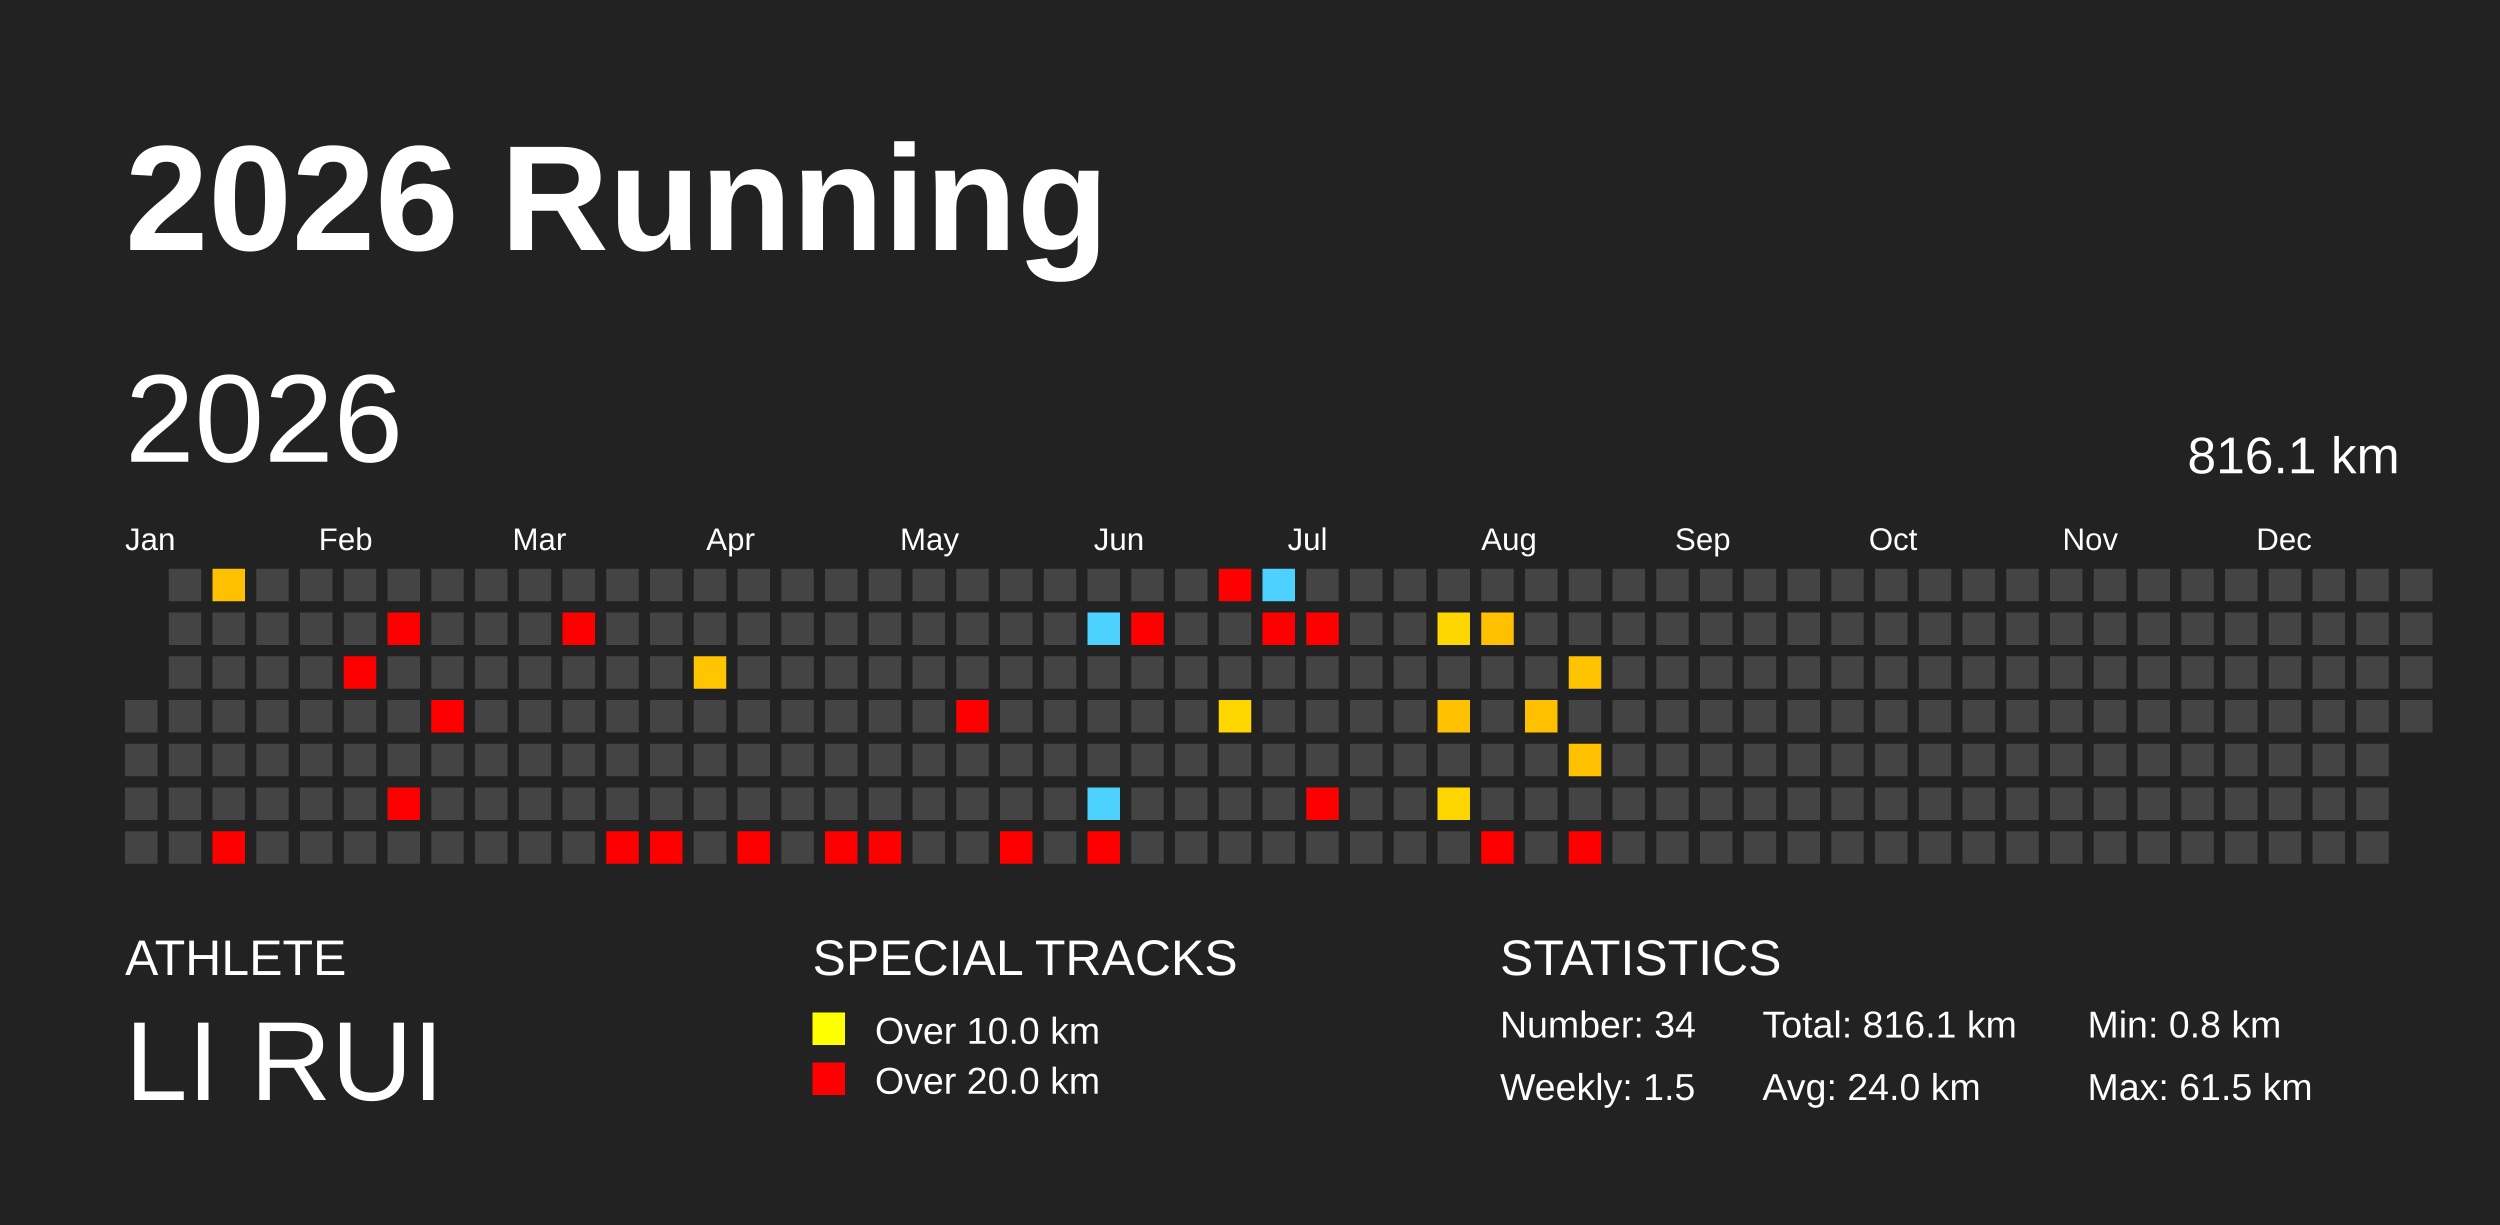
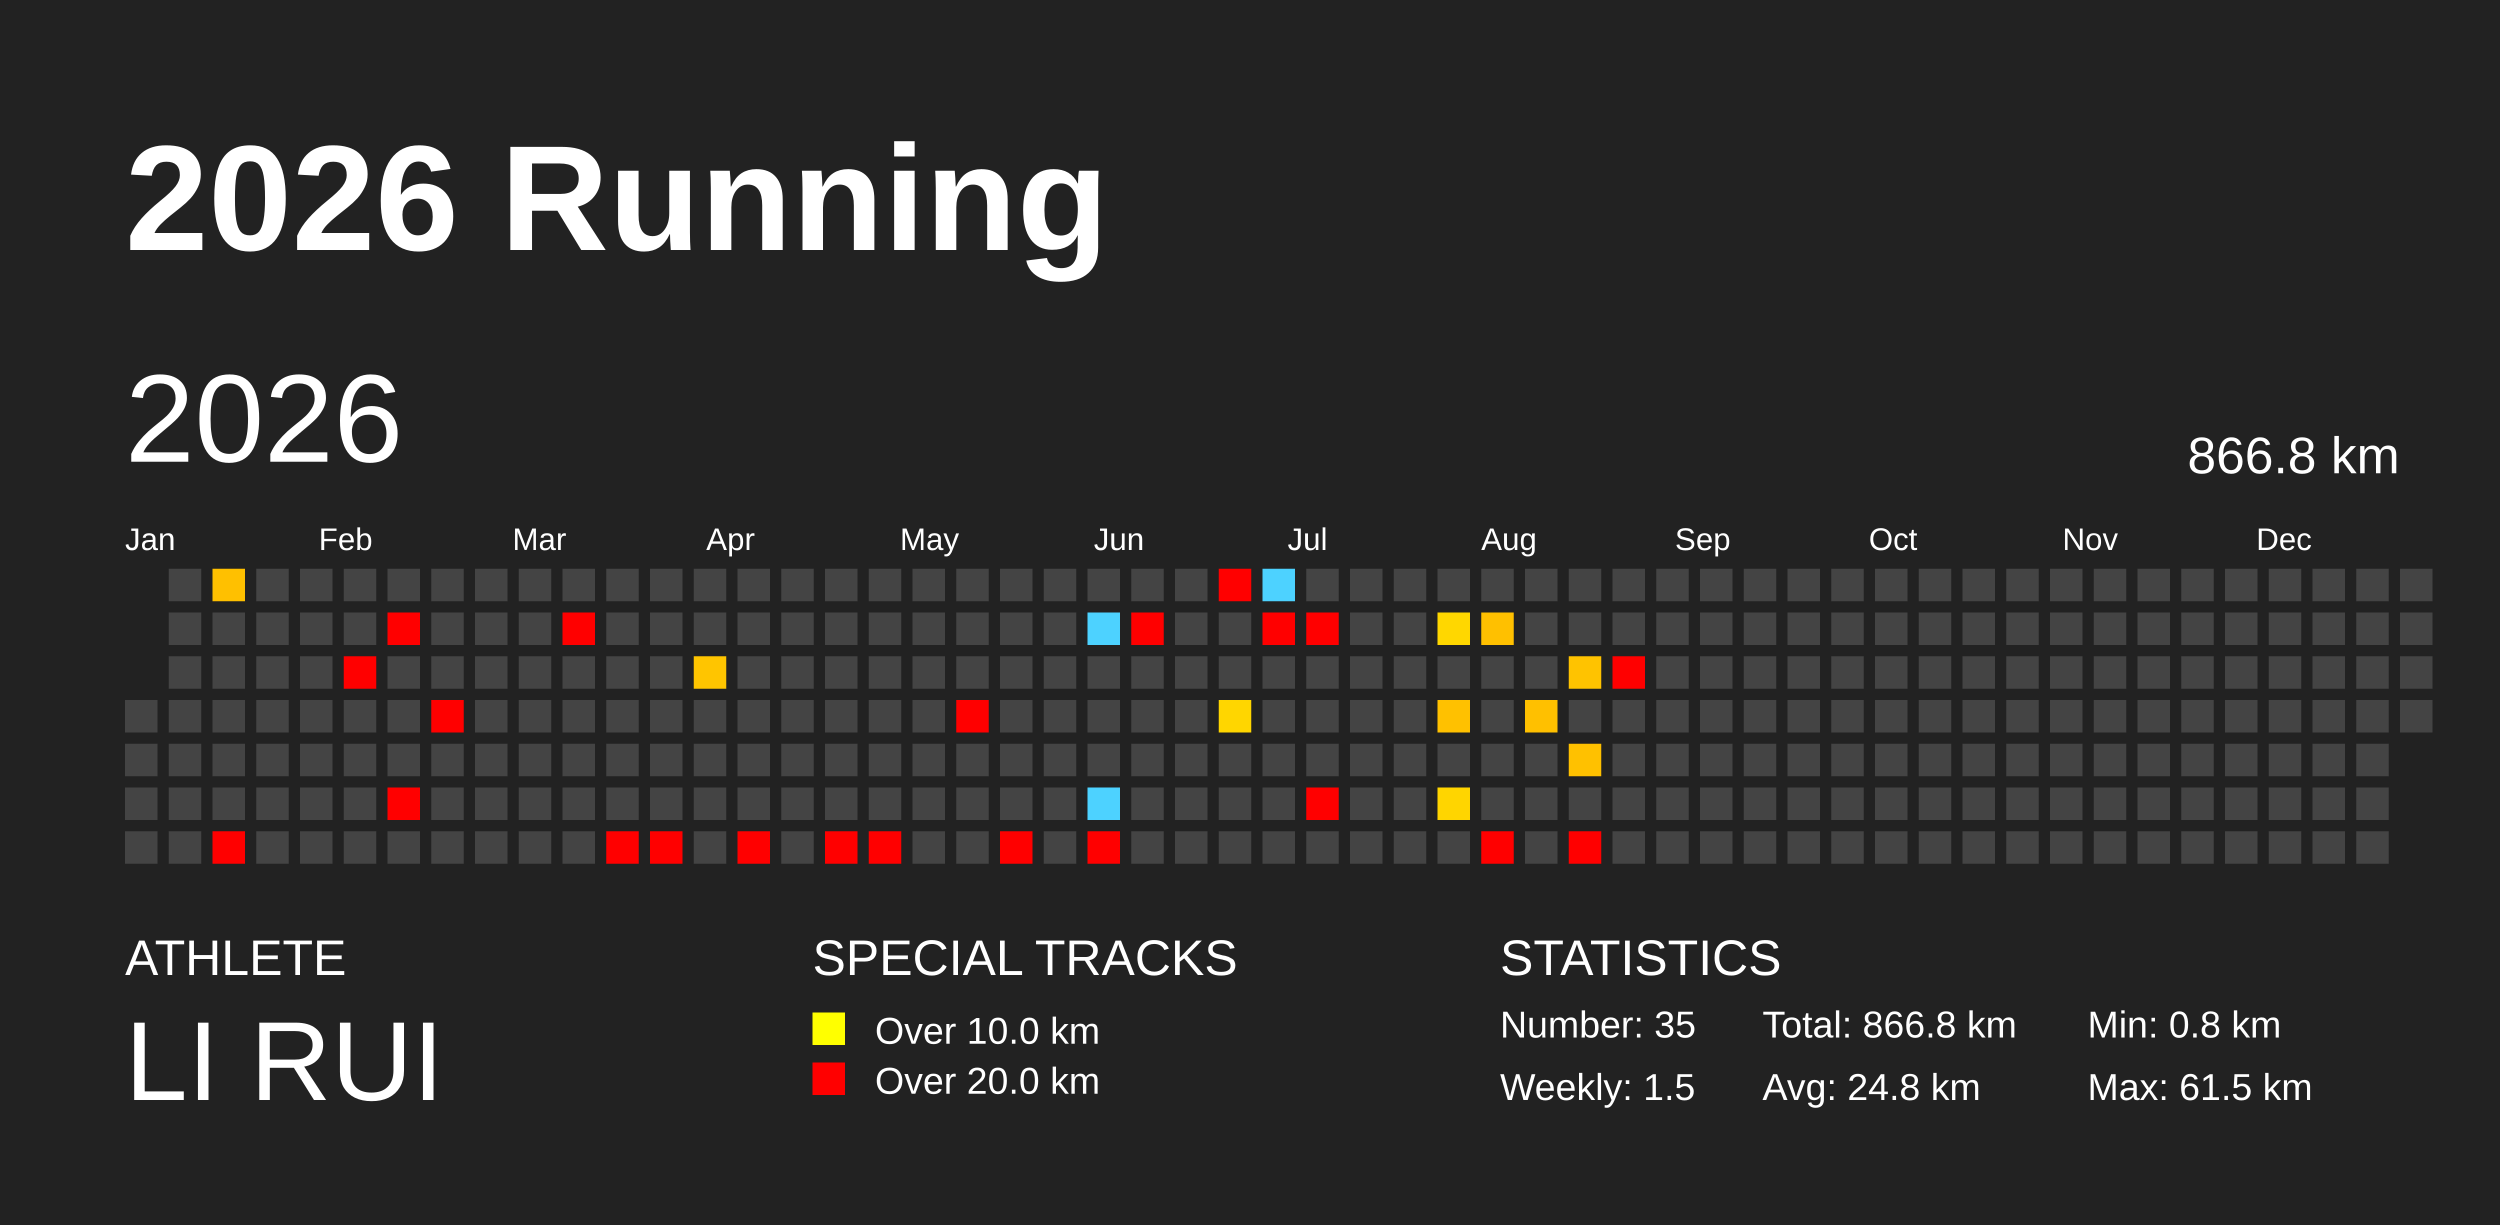
<svg xmlns="http://www.w3.org/2000/svg" baseProfile="full" height="98mm" version="1.1" viewBox="0,0,200,98" width="200mm">
  <defs />
  <rect fill="#222222" height="98" width="200" x="0" y="0" />
  <text fill="#FFFFFF" style="font-size:12px; font-family:Arial; font-weight:bold;" x="10" y="20">2026 Running</text>
  <text fill="#FFFFFF" style="font-size:4px; font-family:Arial" x="10" y="78">ATHLETE</text>
  <text fill="#FFFFFF" style="font-size:9px; font-family:Arial" x="10" y="88">LI RUI</text>
  <text fill="#FFFFFF" style="font-size:4px; font-family:Arial" x="65" y="78">SPECIAL TRACKS</text>
  <rect fill="yellow" height="2.6" width="2.6" x="65" y="81" />
  <text fill="#FFFFFF" style="font-size:3px; font-family:Arial" x="70" y="83.5">Over 10.0 km</text>
  <rect fill="red" height="2.6" width="2.6" x="65" y="85" />
  <text fill="#FFFFFF" style="font-size:3px; font-family:Arial" x="70" y="87.5">Over 20.0 km</text>
  <text fill="#FFFFFF" style="font-size:4px; font-family:Arial" x="120" y="78">STATISTICS</text>
-   <text fill="#FFFFFF" style="font-size:3px; font-family:Arial" x="120" y="83">Number: 34</text>
+   <text fill="#FFFFFF" style="font-size:3px; font-family:Arial" x="120" y="83">Number: 35</text>
  <text fill="#FFFFFF" style="font-size:3px; font-family:Arial" x="120" y="88">Weekly: 1.5</text>
-   <text fill="#FFFFFF" style="font-size:3px; font-family:Arial" x="141" y="83">Total: 816.1 km</text>
-   <text fill="#FFFFFF" style="font-size:3px; font-family:Arial" x="141" y="88">Avg: 24.0 km</text>
+   <text fill="#FFFFFF" style="font-size:3px; font-family:Arial" x="141" y="83">Total: 866.8 km</text>
+   <text fill="#FFFFFF" style="font-size:3px; font-family:Arial" x="141" y="88">Avg: 24.8 km</text>
  <text fill="#FFFFFF" style="font-size:3px; font-family:Arial" x="167" y="83">Min: 0.8 km</text>
  <text fill="#FFFFFF" style="font-size:3px; font-family:Arial" x="167" y="88">Max: 61.5 km</text>
  <text dominant-baseline="hanging" fill="#FFFFFF" style="font-size:10.0px; font-family:Arial;" x="10" y="30">2026</text>
-   <text dominant-baseline="hanging" fill="#FFFFFF" style="font-size:4.125px; font-family:Arial;" x="175" y="35">816.1 km</text>
+   <text dominant-baseline="hanging" fill="#FFFFFF" style="font-size:4.125px; font-family:Arial;" x="175" y="35">866.8 km</text>
  <text fill="#FFFFFF" style="font-size:2.5px; font-family:Arial" x="10.0" y="44">Jan</text>
  <text fill="#FFFFFF" style="font-size:2.5px; font-family:Arial" x="25.5" y="44">Feb</text>
  <text fill="#FFFFFF" style="font-size:2.5px; font-family:Arial" x="41.0" y="44">Mar</text>
  <text fill="#FFFFFF" style="font-size:2.5px; font-family:Arial" x="56.5" y="44">Apr</text>
  <text fill="#FFFFFF" style="font-size:2.5px; font-family:Arial" x="72.0" y="44">May</text>
  <text fill="#FFFFFF" style="font-size:2.5px; font-family:Arial" x="87.5" y="44">Jun</text>
  <text fill="#FFFFFF" style="font-size:2.5px; font-family:Arial" x="103.0" y="44">Jul</text>
  <text fill="#FFFFFF" style="font-size:2.5px; font-family:Arial" x="118.5" y="44">Aug</text>
  <text fill="#FFFFFF" style="font-size:2.5px; font-family:Arial" x="134.0" y="44">Sep</text>
  <text fill="#FFFFFF" style="font-size:2.5px; font-family:Arial" x="149.5" y="44">Oct</text>
  <text fill="#FFFFFF" style="font-size:2.5px; font-family:Arial" x="165.0" y="44">Nov</text>
  <text fill="#FFFFFF" style="font-size:2.5px; font-family:Arial" x="180.5" y="44">Dec</text>
  <rect fill="#444444" height="2.6" width="2.6" x="10.0" y="56.0" />
  <rect fill="#444444" height="2.6" width="2.6" x="10.0" y="59.5" />
  <rect fill="#444444" height="2.6" width="2.6" x="10.0" y="63.0" />
  <rect fill="#444444" height="2.6" width="2.6" x="10.0" y="66.5" />
  <rect fill="#444444" height="2.6" width="2.6" x="13.5" y="45.5" />
  <rect fill="#444444" height="2.6" width="2.6" x="13.5" y="49.0" />
  <rect fill="#444444" height="2.6" width="2.6" x="13.5" y="52.5" />
  <rect fill="#444444" height="2.6" width="2.6" x="13.5" y="56.0" />
  <rect fill="#444444" height="2.6" width="2.6" x="13.5" y="59.5" />
  <rect fill="#444444" height="2.6" width="2.6" x="13.5" y="63.0" />
  <rect fill="#444444" height="2.6" width="2.6" x="13.5" y="66.5" />
  <rect fill="#ffc000" height="2.6" width="2.6" x="17.0" y="45.5" />
  <rect fill="#444444" height="2.6" width="2.6" x="17.0" y="49.0" />
  <rect fill="#444444" height="2.6" width="2.6" x="17.0" y="52.5" />
  <rect fill="#444444" height="2.6" width="2.6" x="17.0" y="56.0" />
  <rect fill="#444444" height="2.6" width="2.6" x="17.0" y="59.5" />
  <rect fill="#444444" height="2.6" width="2.6" x="17.0" y="63.0" />
  <rect fill="red" height="2.6" width="2.6" x="17.0" y="66.5" />
  <rect fill="#444444" height="2.6" width="2.6" x="20.5" y="45.5" />
  <rect fill="#444444" height="2.6" width="2.6" x="20.5" y="49.0" />
  <rect fill="#444444" height="2.6" width="2.6" x="20.5" y="52.5" />
  <rect fill="#444444" height="2.6" width="2.6" x="20.5" y="56.0" />
  <rect fill="#444444" height="2.6" width="2.6" x="20.5" y="59.5" />
  <rect fill="#444444" height="2.6" width="2.6" x="20.5" y="63.0" />
  <rect fill="#444444" height="2.6" width="2.6" x="20.5" y="66.5" />
  <rect fill="#444444" height="2.6" width="2.6" x="24.0" y="45.5" />
  <rect fill="#444444" height="2.6" width="2.6" x="24.0" y="49.0" />
  <rect fill="#444444" height="2.6" width="2.6" x="24.0" y="52.5" />
  <rect fill="#444444" height="2.6" width="2.6" x="24.0" y="56.0" />
  <rect fill="#444444" height="2.6" width="2.6" x="24.0" y="59.5" />
  <rect fill="#444444" height="2.6" width="2.6" x="24.0" y="63.0" />
  <rect fill="#444444" height="2.6" width="2.6" x="24.0" y="66.5" />
  <rect fill="#444444" height="2.6" width="2.6" x="27.5" y="45.5" />
  <rect fill="#444444" height="2.6" width="2.6" x="27.5" y="49.0" />
  <rect fill="red" height="2.6" width="2.6" x="27.5" y="52.5" />
  <rect fill="#444444" height="2.6" width="2.6" x="27.5" y="56.0" />
  <rect fill="#444444" height="2.6" width="2.6" x="27.5" y="59.5" />
  <rect fill="#444444" height="2.6" width="2.6" x="27.5" y="63.0" />
  <rect fill="#444444" height="2.6" width="2.6" x="27.5" y="66.5" />
  <rect fill="#444444" height="2.6" width="2.6" x="31.0" y="45.5" />
  <rect fill="red" height="2.6" width="2.6" x="31.0" y="49.0" />
  <rect fill="#444444" height="2.6" width="2.6" x="31.0" y="52.5" />
  <rect fill="#444444" height="2.6" width="2.6" x="31.0" y="56.0" />
  <rect fill="#444444" height="2.6" width="2.6" x="31.0" y="59.5" />
  <rect fill="red" height="2.6" width="2.6" x="31.0" y="63.0" />
  <rect fill="#444444" height="2.6" width="2.6" x="31.0" y="66.5" />
  <rect fill="#444444" height="2.6" width="2.6" x="34.5" y="45.5" />
  <rect fill="#444444" height="2.6" width="2.6" x="34.5" y="49.0" />
  <rect fill="#444444" height="2.6" width="2.6" x="34.5" y="52.5" />
  <rect fill="red" height="2.6" width="2.6" x="34.5" y="56.0" />
  <rect fill="#444444" height="2.6" width="2.6" x="34.5" y="59.5" />
  <rect fill="#444444" height="2.6" width="2.6" x="34.5" y="63.0" />
  <rect fill="#444444" height="2.6" width="2.6" x="34.5" y="66.5" />
  <rect fill="#444444" height="2.6" width="2.6" x="38.0" y="45.5" />
  <rect fill="#444444" height="2.6" width="2.6" x="38.0" y="49.0" />
  <rect fill="#444444" height="2.6" width="2.6" x="38.0" y="52.5" />
  <rect fill="#444444" height="2.6" width="2.6" x="38.0" y="56.0" />
  <rect fill="#444444" height="2.6" width="2.6" x="38.0" y="59.5" />
  <rect fill="#444444" height="2.6" width="2.6" x="38.0" y="63.0" />
  <rect fill="#444444" height="2.6" width="2.6" x="38.0" y="66.5" />
  <rect fill="#444444" height="2.6" width="2.6" x="41.5" y="45.5" />
  <rect fill="#444444" height="2.6" width="2.6" x="41.5" y="49.0" />
  <rect fill="#444444" height="2.6" width="2.6" x="41.5" y="52.5" />
  <rect fill="#444444" height="2.6" width="2.6" x="41.5" y="56.0" />
  <rect fill="#444444" height="2.6" width="2.6" x="41.5" y="59.5" />
  <rect fill="#444444" height="2.6" width="2.6" x="41.5" y="63.0" />
  <rect fill="#444444" height="2.6" width="2.6" x="41.5" y="66.5" />
  <rect fill="#444444" height="2.6" width="2.6" x="45.0" y="45.5" />
  <rect fill="red" height="2.6" width="2.6" x="45.0" y="49.0" />
  <rect fill="#444444" height="2.6" width="2.6" x="45.0" y="52.5" />
  <rect fill="#444444" height="2.6" width="2.6" x="45.0" y="56.0" />
  <rect fill="#444444" height="2.6" width="2.6" x="45.0" y="59.5" />
  <rect fill="#444444" height="2.6" width="2.6" x="45.0" y="63.0" />
  <rect fill="#444444" height="2.6" width="2.6" x="45.0" y="66.5" />
  <rect fill="#444444" height="2.6" width="2.6" x="48.5" y="45.5" />
  <rect fill="#444444" height="2.6" width="2.6" x="48.5" y="49.0" />
  <rect fill="#444444" height="2.6" width="2.6" x="48.5" y="52.5" />
  <rect fill="#444444" height="2.6" width="2.6" x="48.5" y="56.0" />
  <rect fill="#444444" height="2.6" width="2.6" x="48.5" y="59.5" />
  <rect fill="#444444" height="2.6" width="2.6" x="48.5" y="63.0" />
  <rect fill="red" height="2.6" width="2.6" x="48.5" y="66.5" />
  <rect fill="#444444" height="2.6" width="2.6" x="52.0" y="45.5" />
  <rect fill="#444444" height="2.6" width="2.6" x="52.0" y="49.0" />
  <rect fill="#444444" height="2.6" width="2.6" x="52.0" y="52.5" />
  <rect fill="#444444" height="2.6" width="2.6" x="52.0" y="56.0" />
  <rect fill="#444444" height="2.6" width="2.6" x="52.0" y="59.5" />
  <rect fill="#444444" height="2.6" width="2.6" x="52.0" y="63.0" />
  <rect fill="red" height="2.6" width="2.6" x="52.0" y="66.5" />
  <rect fill="#444444" height="2.6" width="2.6" x="55.5" y="45.5" />
  <rect fill="#444444" height="2.6" width="2.6" x="55.5" y="49.0" />
  <rect fill="#ffc500" height="2.6" width="2.6" x="55.5" y="52.5" />
  <rect fill="#444444" height="2.6" width="2.6" x="55.5" y="56.0" />
  <rect fill="#444444" height="2.6" width="2.6" x="55.5" y="59.5" />
  <rect fill="#444444" height="2.6" width="2.6" x="55.5" y="63.0" />
  <rect fill="#444444" height="2.6" width="2.6" x="55.5" y="66.5" />
  <rect fill="#444444" height="2.6" width="2.6" x="59.0" y="45.5" />
  <rect fill="#444444" height="2.6" width="2.6" x="59.0" y="49.0" />
  <rect fill="#444444" height="2.6" width="2.6" x="59.0" y="52.5" />
  <rect fill="#444444" height="2.6" width="2.6" x="59.0" y="56.0" />
  <rect fill="#444444" height="2.6" width="2.6" x="59.0" y="59.5" />
  <rect fill="#444444" height="2.6" width="2.6" x="59.0" y="63.0" />
  <rect fill="red" height="2.6" width="2.6" x="59.0" y="66.5" />
  <rect fill="#444444" height="2.6" width="2.6" x="62.5" y="45.5" />
  <rect fill="#444444" height="2.6" width="2.6" x="62.5" y="49.0" />
  <rect fill="#444444" height="2.6" width="2.6" x="62.5" y="52.5" />
  <rect fill="#444444" height="2.6" width="2.6" x="62.5" y="56.0" />
  <rect fill="#444444" height="2.6" width="2.6" x="62.5" y="59.5" />
  <rect fill="#444444" height="2.6" width="2.6" x="62.5" y="63.0" />
  <rect fill="#444444" height="2.6" width="2.6" x="62.5" y="66.5" />
  <rect fill="#444444" height="2.6" width="2.6" x="66.0" y="45.5" />
  <rect fill="#444444" height="2.6" width="2.6" x="66.0" y="49.0" />
  <rect fill="#444444" height="2.6" width="2.6" x="66.0" y="52.5" />
  <rect fill="#444444" height="2.6" width="2.6" x="66.0" y="56.0" />
  <rect fill="#444444" height="2.6" width="2.6" x="66.0" y="59.5" />
  <rect fill="#444444" height="2.6" width="2.6" x="66.0" y="63.0" />
  <rect fill="red" height="2.6" width="2.6" x="66.0" y="66.5" />
  <rect fill="#444444" height="2.6" width="2.6" x="69.5" y="45.5" />
  <rect fill="#444444" height="2.6" width="2.6" x="69.5" y="49.0" />
  <rect fill="#444444" height="2.6" width="2.6" x="69.5" y="52.5" />
  <rect fill="#444444" height="2.6" width="2.6" x="69.5" y="56.0" />
  <rect fill="#444444" height="2.6" width="2.6" x="69.5" y="59.5" />
  <rect fill="#444444" height="2.6" width="2.6" x="69.5" y="63.0" />
  <rect fill="red" height="2.6" width="2.6" x="69.5" y="66.5" />
  <rect fill="#444444" height="2.6" width="2.6" x="73.0" y="45.5" />
  <rect fill="#444444" height="2.6" width="2.6" x="73.0" y="49.0" />
  <rect fill="#444444" height="2.6" width="2.6" x="73.0" y="52.5" />
  <rect fill="#444444" height="2.6" width="2.6" x="73.0" y="56.0" />
  <rect fill="#444444" height="2.6" width="2.6" x="73.0" y="59.5" />
  <rect fill="#444444" height="2.6" width="2.6" x="73.0" y="63.0" />
  <rect fill="#444444" height="2.6" width="2.6" x="73.0" y="66.5" />
  <rect fill="#444444" height="2.6" width="2.6" x="76.5" y="45.5" />
  <rect fill="#444444" height="2.6" width="2.6" x="76.5" y="49.0" />
  <rect fill="#444444" height="2.6" width="2.6" x="76.5" y="52.5" />
  <rect fill="red" height="2.6" width="2.6" x="76.5" y="56.0" />
  <rect fill="#444444" height="2.6" width="2.6" x="76.5" y="59.5" />
  <rect fill="#444444" height="2.6" width="2.6" x="76.5" y="63.0" />
  <rect fill="#444444" height="2.6" width="2.6" x="76.5" y="66.5" />
  <rect fill="#444444" height="2.6" width="2.6" x="80.0" y="45.5" />
  <rect fill="#444444" height="2.6" width="2.6" x="80.0" y="49.0" />
  <rect fill="#444444" height="2.6" width="2.6" x="80.0" y="52.5" />
  <rect fill="#444444" height="2.6" width="2.6" x="80.0" y="56.0" />
  <rect fill="#444444" height="2.6" width="2.6" x="80.0" y="59.5" />
  <rect fill="#444444" height="2.6" width="2.6" x="80.0" y="63.0" />
  <rect fill="red" height="2.6" width="2.6" x="80.0" y="66.5" />
  <rect fill="#444444" height="2.6" width="2.6" x="83.5" y="45.5" />
  <rect fill="#444444" height="2.6" width="2.6" x="83.5" y="49.0" />
  <rect fill="#444444" height="2.6" width="2.6" x="83.5" y="52.5" />
  <rect fill="#444444" height="2.6" width="2.6" x="83.5" y="56.0" />
  <rect fill="#444444" height="2.6" width="2.6" x="83.5" y="59.5" />
  <rect fill="#444444" height="2.6" width="2.6" x="83.5" y="63.0" />
  <rect fill="#444444" height="2.6" width="2.6" x="83.5" y="66.5" />
  <rect fill="#444444" height="2.6" width="2.6" x="87.0" y="45.5" />
  <rect fill="#4dd2ff" height="2.6" width="2.6" x="87.0" y="49.0" />
  <rect fill="#444444" height="2.6" width="2.6" x="87.0" y="52.5" />
  <rect fill="#444444" height="2.6" width="2.6" x="87.0" y="56.0" />
  <rect fill="#444444" height="2.6" width="2.6" x="87.0" y="59.5" />
  <rect fill="#4dd2ff" height="2.6" width="2.6" x="87.0" y="63.0" />
  <rect fill="red" height="2.6" width="2.6" x="87.0" y="66.5" />
  <rect fill="#444444" height="2.6" width="2.6" x="90.5" y="45.5" />
  <rect fill="red" height="2.6" width="2.6" x="90.5" y="49.0" />
  <rect fill="#444444" height="2.6" width="2.6" x="90.5" y="52.5" />
  <rect fill="#444444" height="2.6" width="2.6" x="90.5" y="56.0" />
  <rect fill="#444444" height="2.6" width="2.6" x="90.5" y="59.5" />
  <rect fill="#444444" height="2.6" width="2.6" x="90.5" y="63.0" />
  <rect fill="#444444" height="2.6" width="2.6" x="90.5" y="66.5" />
  <rect fill="#444444" height="2.6" width="2.6" x="94.0" y="45.5" />
  <rect fill="#444444" height="2.6" width="2.6" x="94.0" y="49.0" />
  <rect fill="#444444" height="2.6" width="2.6" x="94.0" y="52.5" />
  <rect fill="#444444" height="2.6" width="2.6" x="94.0" y="56.0" />
  <rect fill="#444444" height="2.6" width="2.6" x="94.0" y="59.5" />
  <rect fill="#444444" height="2.6" width="2.6" x="94.0" y="63.0" />
  <rect fill="#444444" height="2.6" width="2.6" x="94.0" y="66.5" />
  <rect fill="red" height="2.6" width="2.6" x="97.5" y="45.5" />
  <rect fill="#444444" height="2.6" width="2.6" x="97.5" y="49.0" />
  <rect fill="#444444" height="2.6" width="2.6" x="97.5" y="52.5" />
  <rect fill="#ffd600" height="2.6" width="2.6" x="97.5" y="56.0" />
  <rect fill="#444444" height="2.6" width="2.6" x="97.5" y="59.5" />
  <rect fill="#444444" height="2.6" width="2.6" x="97.5" y="63.0" />
  <rect fill="#444444" height="2.6" width="2.6" x="97.5" y="66.5" />
  <rect fill="#4dd2ff" height="2.6" width="2.6" x="101.0" y="45.5" />
  <rect fill="red" height="2.6" width="2.6" x="101.0" y="49.0" />
  <rect fill="#444444" height="2.6" width="2.6" x="101.0" y="52.5" />
  <rect fill="#444444" height="2.6" width="2.6" x="101.0" y="56.0" />
  <rect fill="#444444" height="2.6" width="2.6" x="101.0" y="59.5" />
  <rect fill="#444444" height="2.6" width="2.6" x="101.0" y="63.0" />
  <rect fill="#444444" height="2.6" width="2.6" x="101.0" y="66.5" />
  <rect fill="#444444" height="2.6" width="2.6" x="104.5" y="45.5" />
  <rect fill="red" height="2.6" width="2.6" x="104.5" y="49.0" />
  <rect fill="#444444" height="2.6" width="2.6" x="104.5" y="52.5" />
  <rect fill="#444444" height="2.6" width="2.6" x="104.5" y="56.0" />
  <rect fill="#444444" height="2.6" width="2.6" x="104.5" y="59.5" />
  <rect fill="red" height="2.6" width="2.6" x="104.5" y="63.0" />
  <rect fill="#444444" height="2.6" width="2.6" x="104.5" y="66.5" />
  <rect fill="#444444" height="2.6" width="2.6" x="108.0" y="45.5" />
  <rect fill="#444444" height="2.6" width="2.6" x="108.0" y="49.0" />
  <rect fill="#444444" height="2.6" width="2.6" x="108.0" y="52.5" />
  <rect fill="#444444" height="2.6" width="2.6" x="108.0" y="56.0" />
  <rect fill="#444444" height="2.6" width="2.6" x="108.0" y="59.5" />
  <rect fill="#444444" height="2.6" width="2.6" x="108.0" y="63.0" />
  <rect fill="#444444" height="2.6" width="2.6" x="108.0" y="66.5" />
  <rect fill="#444444" height="2.6" width="2.6" x="111.5" y="45.5" />
  <rect fill="#444444" height="2.6" width="2.6" x="111.5" y="49.0" />
  <rect fill="#444444" height="2.6" width="2.6" x="111.5" y="52.5" />
  <rect fill="#444444" height="2.6" width="2.6" x="111.5" y="56.0" />
  <rect fill="#444444" height="2.6" width="2.6" x="111.5" y="59.5" />
  <rect fill="#444444" height="2.6" width="2.6" x="111.5" y="63.0" />
  <rect fill="#444444" height="2.6" width="2.6" x="111.5" y="66.5" />
  <rect fill="#444444" height="2.6" width="2.6" x="115.0" y="45.5" />
  <rect fill="#ffd700" height="2.6" width="2.6" x="115.0" y="49.0" />
  <rect fill="#444444" height="2.6" width="2.6" x="115.0" y="52.5" />
  <rect fill="#ffc100" height="2.6" width="2.6" x="115.0" y="56.0" />
  <rect fill="#444444" height="2.6" width="2.6" x="115.0" y="59.5" />
  <rect fill="#ffd500" height="2.6" width="2.6" x="115.0" y="63.0" />
  <rect fill="#444444" height="2.6" width="2.6" x="115.0" y="66.5" />
  <rect fill="#444444" height="2.6" width="2.6" x="118.5" y="45.5" />
  <rect fill="#ffc000" height="2.6" width="2.6" x="118.5" y="49.0" />
  <rect fill="#444444" height="2.6" width="2.6" x="118.5" y="52.5" />
  <rect fill="#444444" height="2.6" width="2.6" x="118.5" y="56.0" />
  <rect fill="#444444" height="2.6" width="2.6" x="118.5" y="59.5" />
  <rect fill="#444444" height="2.6" width="2.6" x="118.5" y="63.0" />
  <rect fill="red" height="2.6" width="2.6" x="118.5" y="66.5" />
  <rect fill="#444444" height="2.6" width="2.6" x="122.0" y="45.5" />
  <rect fill="#444444" height="2.6" width="2.6" x="122.0" y="49.0" />
  <rect fill="#444444" height="2.6" width="2.6" x="122.0" y="52.5" />
  <rect fill="#ffc000" height="2.6" width="2.6" x="122.0" y="56.0" />
  <rect fill="#444444" height="2.6" width="2.6" x="122.0" y="59.5" />
  <rect fill="#444444" height="2.6" width="2.6" x="122.0" y="63.0" />
  <rect fill="#444444" height="2.6" width="2.6" x="122.0" y="66.5" />
  <rect fill="#444444" height="2.6" width="2.6" x="125.5" y="45.5" />
  <rect fill="#444444" height="2.6" width="2.6" x="125.5" y="49.0" />
  <rect fill="#ffc300" height="2.6" width="2.6" x="125.5" y="52.5" />
  <rect fill="#444444" height="2.6" width="2.6" x="125.5" y="56.0" />
  <rect fill="#ffc100" height="2.6" width="2.6" x="125.5" y="59.5" />
  <rect fill="#444444" height="2.6" width="2.6" x="125.5" y="63.0" />
  <rect fill="red" height="2.6" width="2.6" x="125.5" y="66.5" />
  <rect fill="#444444" height="2.6" width="2.6" x="129.0" y="45.5" />
  <rect fill="#444444" height="2.6" width="2.6" x="129.0" y="49.0" />
-   <rect fill="#444444" height="2.6" width="2.6" x="129.0" y="52.5" />
+   <rect fill="red" height="2.6" width="2.6" x="129.0" y="52.5" />
  <rect fill="#444444" height="2.6" width="2.6" x="129.0" y="56.0" />
  <rect fill="#444444" height="2.6" width="2.6" x="129.0" y="59.5" />
  <rect fill="#444444" height="2.6" width="2.6" x="129.0" y="63.0" />
  <rect fill="#444444" height="2.6" width="2.6" x="129.0" y="66.5" />
  <rect fill="#444444" height="2.6" width="2.6" x="132.5" y="45.5" />
  <rect fill="#444444" height="2.6" width="2.6" x="132.5" y="49.0" />
  <rect fill="#444444" height="2.6" width="2.6" x="132.5" y="52.5" />
  <rect fill="#444444" height="2.6" width="2.6" x="132.5" y="56.0" />
  <rect fill="#444444" height="2.6" width="2.6" x="132.5" y="59.5" />
  <rect fill="#444444" height="2.6" width="2.6" x="132.5" y="63.0" />
  <rect fill="#444444" height="2.6" width="2.6" x="132.5" y="66.5" />
  <rect fill="#444444" height="2.6" width="2.6" x="136.0" y="45.5" />
  <rect fill="#444444" height="2.6" width="2.6" x="136.0" y="49.0" />
  <rect fill="#444444" height="2.6" width="2.6" x="136.0" y="52.5" />
  <rect fill="#444444" height="2.6" width="2.6" x="136.0" y="56.0" />
  <rect fill="#444444" height="2.6" width="2.6" x="136.0" y="59.5" />
  <rect fill="#444444" height="2.6" width="2.6" x="136.0" y="63.0" />
  <rect fill="#444444" height="2.6" width="2.6" x="136.0" y="66.5" />
  <rect fill="#444444" height="2.6" width="2.6" x="139.5" y="45.5" />
  <rect fill="#444444" height="2.6" width="2.6" x="139.5" y="49.0" />
  <rect fill="#444444" height="2.6" width="2.6" x="139.5" y="52.5" />
  <rect fill="#444444" height="2.6" width="2.6" x="139.5" y="56.0" />
  <rect fill="#444444" height="2.6" width="2.6" x="139.5" y="59.5" />
  <rect fill="#444444" height="2.6" width="2.6" x="139.5" y="63.0" />
  <rect fill="#444444" height="2.6" width="2.6" x="139.5" y="66.5" />
  <rect fill="#444444" height="2.6" width="2.6" x="143.0" y="45.5" />
  <rect fill="#444444" height="2.6" width="2.6" x="143.0" y="49.0" />
  <rect fill="#444444" height="2.6" width="2.6" x="143.0" y="52.5" />
  <rect fill="#444444" height="2.6" width="2.6" x="143.0" y="56.0" />
  <rect fill="#444444" height="2.6" width="2.6" x="143.0" y="59.5" />
  <rect fill="#444444" height="2.6" width="2.6" x="143.0" y="63.0" />
  <rect fill="#444444" height="2.6" width="2.6" x="143.0" y="66.5" />
  <rect fill="#444444" height="2.6" width="2.6" x="146.5" y="45.5" />
  <rect fill="#444444" height="2.6" width="2.6" x="146.5" y="49.0" />
  <rect fill="#444444" height="2.6" width="2.6" x="146.5" y="52.5" />
  <rect fill="#444444" height="2.6" width="2.6" x="146.5" y="56.0" />
  <rect fill="#444444" height="2.6" width="2.6" x="146.5" y="59.5" />
  <rect fill="#444444" height="2.6" width="2.6" x="146.5" y="63.0" />
  <rect fill="#444444" height="2.6" width="2.6" x="146.5" y="66.5" />
  <rect fill="#444444" height="2.6" width="2.6" x="150.0" y="45.5" />
  <rect fill="#444444" height="2.6" width="2.6" x="150.0" y="49.0" />
  <rect fill="#444444" height="2.6" width="2.6" x="150.0" y="52.5" />
  <rect fill="#444444" height="2.6" width="2.6" x="150.0" y="56.0" />
  <rect fill="#444444" height="2.6" width="2.6" x="150.0" y="59.5" />
  <rect fill="#444444" height="2.6" width="2.6" x="150.0" y="63.0" />
  <rect fill="#444444" height="2.6" width="2.6" x="150.0" y="66.5" />
  <rect fill="#444444" height="2.6" width="2.6" x="153.5" y="45.5" />
  <rect fill="#444444" height="2.6" width="2.6" x="153.5" y="49.0" />
  <rect fill="#444444" height="2.6" width="2.6" x="153.5" y="52.5" />
  <rect fill="#444444" height="2.6" width="2.6" x="153.5" y="56.0" />
  <rect fill="#444444" height="2.6" width="2.6" x="153.5" y="59.5" />
  <rect fill="#444444" height="2.6" width="2.6" x="153.5" y="63.0" />
  <rect fill="#444444" height="2.6" width="2.6" x="153.5" y="66.5" />
  <rect fill="#444444" height="2.6" width="2.6" x="157.0" y="45.5" />
  <rect fill="#444444" height="2.6" width="2.6" x="157.0" y="49.0" />
  <rect fill="#444444" height="2.6" width="2.6" x="157.0" y="52.5" />
  <rect fill="#444444" height="2.6" width="2.6" x="157.0" y="56.0" />
  <rect fill="#444444" height="2.6" width="2.6" x="157.0" y="59.5" />
  <rect fill="#444444" height="2.6" width="2.6" x="157.0" y="63.0" />
  <rect fill="#444444" height="2.6" width="2.6" x="157.0" y="66.5" />
  <rect fill="#444444" height="2.6" width="2.6" x="160.5" y="45.5" />
  <rect fill="#444444" height="2.6" width="2.6" x="160.5" y="49.0" />
  <rect fill="#444444" height="2.6" width="2.6" x="160.5" y="52.5" />
  <rect fill="#444444" height="2.6" width="2.6" x="160.5" y="56.0" />
  <rect fill="#444444" height="2.6" width="2.6" x="160.5" y="59.5" />
  <rect fill="#444444" height="2.6" width="2.6" x="160.5" y="63.0" />
  <rect fill="#444444" height="2.6" width="2.6" x="160.5" y="66.5" />
  <rect fill="#444444" height="2.6" width="2.6" x="164.0" y="45.5" />
  <rect fill="#444444" height="2.6" width="2.6" x="164.0" y="49.0" />
  <rect fill="#444444" height="2.6" width="2.6" x="164.0" y="52.5" />
  <rect fill="#444444" height="2.6" width="2.6" x="164.0" y="56.0" />
  <rect fill="#444444" height="2.6" width="2.6" x="164.0" y="59.5" />
  <rect fill="#444444" height="2.6" width="2.6" x="164.0" y="63.0" />
  <rect fill="#444444" height="2.6" width="2.6" x="164.0" y="66.5" />
  <rect fill="#444444" height="2.6" width="2.6" x="167.5" y="45.5" />
  <rect fill="#444444" height="2.6" width="2.6" x="167.5" y="49.0" />
  <rect fill="#444444" height="2.6" width="2.6" x="167.5" y="52.5" />
  <rect fill="#444444" height="2.6" width="2.6" x="167.5" y="56.0" />
  <rect fill="#444444" height="2.6" width="2.6" x="167.5" y="59.5" />
  <rect fill="#444444" height="2.6" width="2.6" x="167.5" y="63.0" />
  <rect fill="#444444" height="2.6" width="2.6" x="167.5" y="66.5" />
  <rect fill="#444444" height="2.6" width="2.6" x="171.0" y="45.5" />
  <rect fill="#444444" height="2.6" width="2.6" x="171.0" y="49.0" />
  <rect fill="#444444" height="2.6" width="2.6" x="171.0" y="52.5" />
  <rect fill="#444444" height="2.6" width="2.6" x="171.0" y="56.0" />
  <rect fill="#444444" height="2.6" width="2.6" x="171.0" y="59.5" />
  <rect fill="#444444" height="2.6" width="2.6" x="171.0" y="63.0" />
  <rect fill="#444444" height="2.6" width="2.6" x="171.0" y="66.5" />
  <rect fill="#444444" height="2.6" width="2.6" x="174.5" y="45.5" />
  <rect fill="#444444" height="2.6" width="2.6" x="174.5" y="49.0" />
  <rect fill="#444444" height="2.6" width="2.6" x="174.5" y="52.5" />
  <rect fill="#444444" height="2.6" width="2.6" x="174.5" y="56.0" />
  <rect fill="#444444" height="2.6" width="2.6" x="174.5" y="59.5" />
  <rect fill="#444444" height="2.6" width="2.6" x="174.5" y="63.0" />
  <rect fill="#444444" height="2.6" width="2.6" x="174.5" y="66.5" />
  <rect fill="#444444" height="2.6" width="2.6" x="178.0" y="45.5" />
  <rect fill="#444444" height="2.6" width="2.6" x="178.0" y="49.0" />
  <rect fill="#444444" height="2.6" width="2.6" x="178.0" y="52.5" />
  <rect fill="#444444" height="2.6" width="2.6" x="178.0" y="56.0" />
  <rect fill="#444444" height="2.6" width="2.6" x="178.0" y="59.5" />
  <rect fill="#444444" height="2.6" width="2.6" x="178.0" y="63.0" />
  <rect fill="#444444" height="2.6" width="2.6" x="178.0" y="66.5" />
  <rect fill="#444444" height="2.6" width="2.6" x="181.5" y="45.5" />
  <rect fill="#444444" height="2.6" width="2.6" x="181.5" y="49.0" />
  <rect fill="#444444" height="2.6" width="2.6" x="181.5" y="52.5" />
  <rect fill="#444444" height="2.6" width="2.6" x="181.5" y="56.0" />
  <rect fill="#444444" height="2.6" width="2.6" x="181.5" y="59.5" />
  <rect fill="#444444" height="2.6" width="2.6" x="181.5" y="63.0" />
  <rect fill="#444444" height="2.6" width="2.6" x="181.5" y="66.5" />
  <rect fill="#444444" height="2.6" width="2.6" x="185.0" y="45.5" />
  <rect fill="#444444" height="2.6" width="2.6" x="185.0" y="49.0" />
  <rect fill="#444444" height="2.6" width="2.6" x="185.0" y="52.5" />
  <rect fill="#444444" height="2.6" width="2.6" x="185.0" y="56.0" />
  <rect fill="#444444" height="2.6" width="2.6" x="185.0" y="59.5" />
  <rect fill="#444444" height="2.6" width="2.6" x="185.0" y="63.0" />
  <rect fill="#444444" height="2.6" width="2.6" x="185.0" y="66.5" />
  <rect fill="#444444" height="2.6" width="2.6" x="188.5" y="45.5" />
  <rect fill="#444444" height="2.6" width="2.6" x="188.5" y="49.0" />
  <rect fill="#444444" height="2.6" width="2.6" x="188.5" y="52.5" />
  <rect fill="#444444" height="2.6" width="2.6" x="188.5" y="56.0" />
  <rect fill="#444444" height="2.6" width="2.6" x="188.5" y="59.5" />
  <rect fill="#444444" height="2.6" width="2.6" x="188.5" y="63.0" />
  <rect fill="#444444" height="2.6" width="2.6" x="188.5" y="66.5" />
  <rect fill="#444444" height="2.6" width="2.6" x="192.0" y="45.5" />
  <rect fill="#444444" height="2.6" width="2.6" x="192.0" y="49.0" />
  <rect fill="#444444" height="2.6" width="2.6" x="192.0" y="52.5" />
  <rect fill="#444444" height="2.6" width="2.6" x="192.0" y="56.0" />
</svg>
